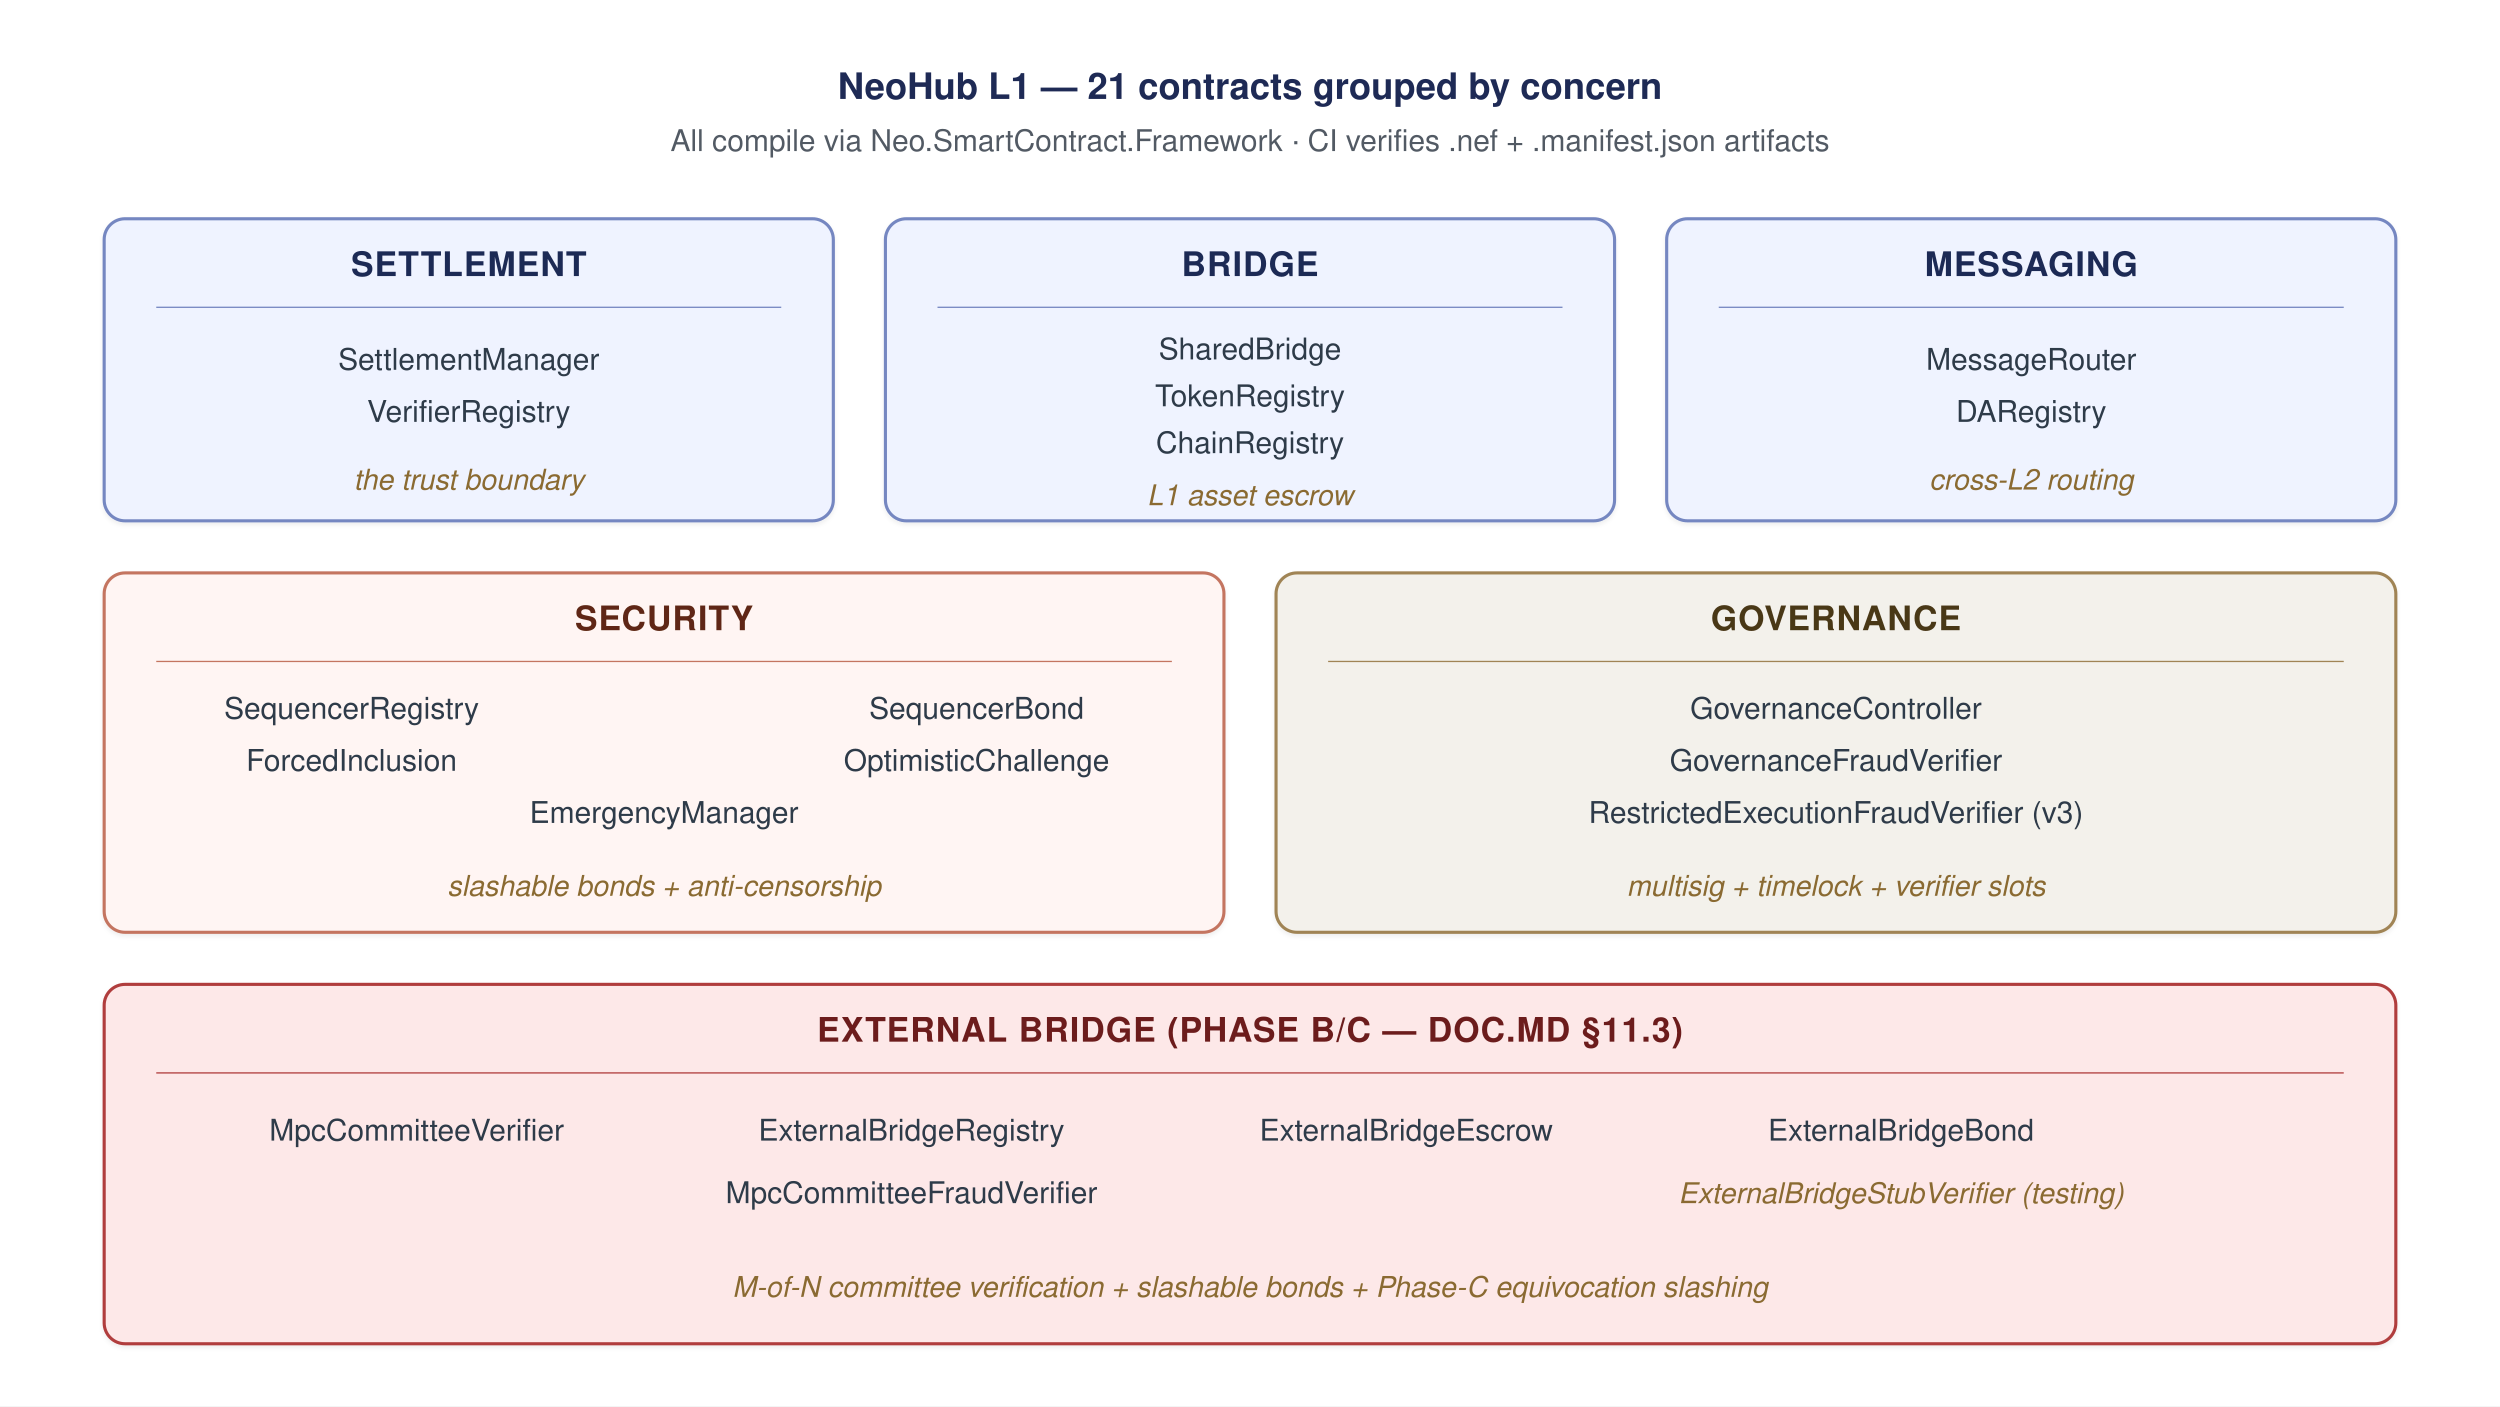
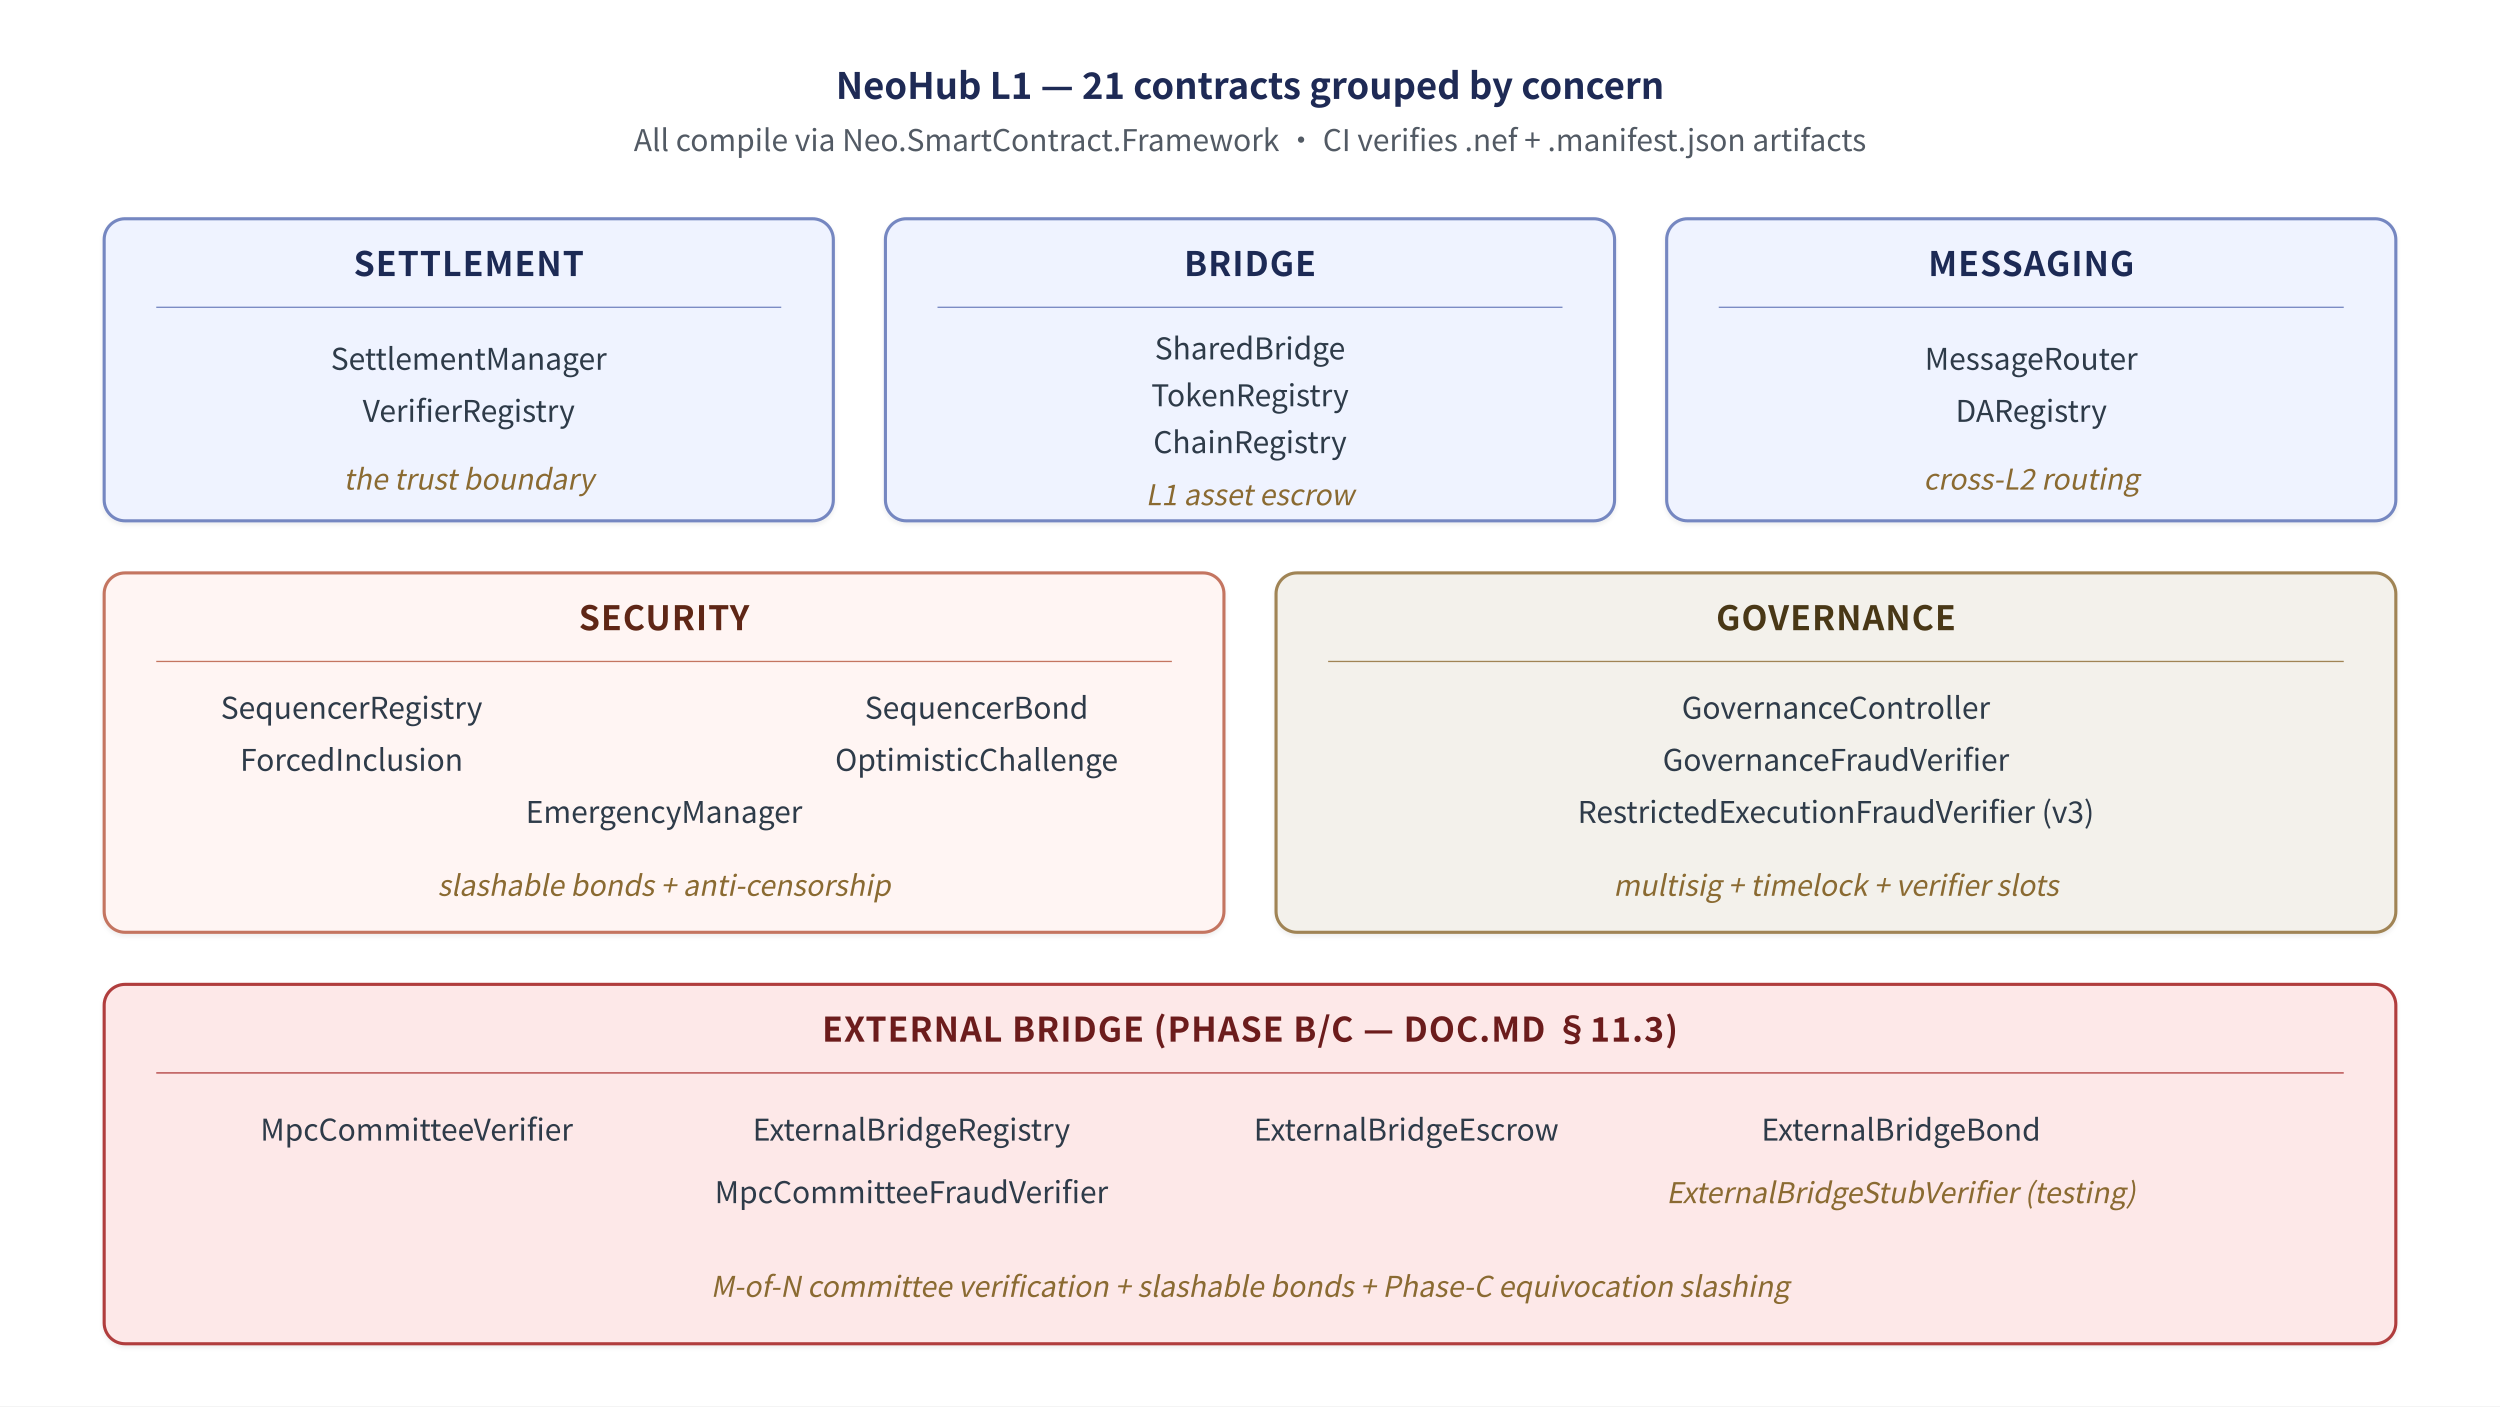
- <svg xmlns="http://www.w3.org/2000/svg" viewBox="0 0 960 540" font-family="-apple-system, BlinkMacSystemFont, 'Segoe UI', Helvetica, Arial, sans-serif" role="img" aria-labelledby="title desc">
+ <svg xmlns="http://www.w3.org/2000/svg" viewBox="0 0 960 540" font-family="'Noto Sans CJK SC', -apple-system, BlinkMacSystemFont, 'Segoe UI', Helvetica, Arial, sans-serif" role="img" aria-labelledby="title desc">
  <defs>
    <filter id="card" x="-2%" y="-3%" width="104%" height="106%">
      <feDropShadow dx="0" dy="1" stdDeviation="0.9" flood-color="#000000" flood-opacity="0.07" />
    </filter>
    <style>
      .grp-title  { font-size: 13px; font-weight: 700; letter-spacing: 0.4px; }
      .item       { font-size: 11.5px; fill: #2d3a48; }
      .item-stub  { font-size: 11px; fill: #8a6a30; font-style: italic; }
      .header     { font-size: 14px; font-weight: 700; }
      .subheader  { font-size: 11.5px; fill: #525a64; }
    </style>
  </defs>
  <rect width="960" height="540" fill="#ffffff" />
  <text x="480" y="38" text-anchor="middle" class="header" fill="#1e2a55">NeoHub L1 — 21 contracts grouped by concern</text>
  <text x="480" y="58" text-anchor="middle" class="subheader">All compile via Neo.SmartContract.Framework · CI verifies .nef + .manifest.json artifacts</text>
  <g filter="url(#card)">
    <rect x="40" y="84" width="280" height="116" rx="8" ry="8" fill="#eff3ff" stroke="#7587c1" stroke-width="1.2" />
    <text x="180" y="106" text-anchor="middle" class="grp-title" fill="#1e2a55">SETTLEMENT</text>
    <line x1="60" y1="118" x2="300" y2="118" stroke="#7587c1" stroke-width="0.5" />
    <text x="180" y="142" text-anchor="middle" class="item">SettlementManager</text>
    <text x="180" y="162" text-anchor="middle" class="item">VerifierRegistry</text>
    <text x="180" y="188" text-anchor="middle" class="item-stub">the trust boundary</text>
  </g>
  <g filter="url(#card)">
    <rect x="340" y="84" width="280" height="116" rx="8" ry="8" fill="#eff3ff" stroke="#7587c1" stroke-width="1.2" />
    <text x="480" y="106" text-anchor="middle" class="grp-title" fill="#1e2a55">BRIDGE</text>
    <line x1="360" y1="118" x2="600" y2="118" stroke="#7587c1" stroke-width="0.5" />
    <text x="480" y="138" text-anchor="middle" class="item">SharedBridge</text>
    <text x="480" y="156" text-anchor="middle" class="item">TokenRegistry</text>
    <text x="480" y="174" text-anchor="middle" class="item">ChainRegistry</text>
    <text x="480" y="194" text-anchor="middle" class="item-stub">L1 asset escrow</text>
  </g>
  <g filter="url(#card)">
    <rect x="640" y="84" width="280" height="116" rx="8" ry="8" fill="#eff3ff" stroke="#7587c1" stroke-width="1.2" />
    <text x="780" y="106" text-anchor="middle" class="grp-title" fill="#1e2a55">MESSAGING</text>
    <line x1="660" y1="118" x2="900" y2="118" stroke="#7587c1" stroke-width="0.5" />
    <text x="780" y="142" text-anchor="middle" class="item">MessageRouter</text>
    <text x="780" y="162" text-anchor="middle" class="item">DARegistry</text>
    <text x="780" y="188" text-anchor="middle" class="item-stub">cross-L2 routing</text>
  </g>
  <g filter="url(#card)">
    <rect x="40" y="220" width="430" height="138" rx="8" ry="8" fill="#fff5f3" stroke="#c47461" stroke-width="1.2" />
    <text x="255" y="242" text-anchor="middle" class="grp-title" fill="#5e2814">SECURITY</text>
    <line x1="60" y1="254" x2="450" y2="254" stroke="#c47461" stroke-width="0.5" />
    <text x="135" y="276" text-anchor="middle" class="item">SequencerRegistry</text>
    <text x="375" y="276" text-anchor="middle" class="item">SequencerBond</text>
    <text x="135" y="296" text-anchor="middle" class="item">ForcedInclusion</text>
    <text x="375" y="296" text-anchor="middle" class="item">OptimisticChallenge</text>
    <text x="255" y="316" text-anchor="middle" class="item">EmergencyManager</text>
    <text x="255" y="344" text-anchor="middle" class="item-stub" fill="#8a4a30">slashable bonds + anti-censorship</text>
  </g>
  <g filter="url(#card)">
    <rect x="490" y="220" width="430" height="138" rx="8" ry="8" fill="#f3f1eb" stroke="#a08454" stroke-width="1.2" />
    <text x="705" y="242" text-anchor="middle" class="grp-title" fill="#4a3818">GOVERNANCE</text>
    <line x1="510" y1="254" x2="900" y2="254" stroke="#a08454" stroke-width="0.5" />
    <text x="705" y="276" text-anchor="middle" class="item">GovernanceController</text>
    <text x="705" y="296" text-anchor="middle" class="item">GovernanceFraudVerifier</text>
    <text x="705" y="316" text-anchor="middle" class="item">RestrictedExecutionFraudVerifier (v3)</text>
    <text x="705" y="344" text-anchor="middle" class="item-stub" fill="#7a5828">multisig + timelock + verifier slots</text>
  </g>
  <g filter="url(#card)">
    <rect x="40" y="378" width="880" height="138" rx="8" ry="8" fill="#fde8e8" stroke="#b03d3d" stroke-width="1.2" />
    <text x="480" y="400" text-anchor="middle" class="grp-title" fill="#6c1e1e">EXTERNAL BRIDGE (PHASE B/C — DOC.MD §11.3)</text>
    <line x1="60" y1="412" x2="900" y2="412" stroke="#b03d3d" stroke-width="0.5" />
    <text x="160" y="438" text-anchor="middle" class="item">MpcCommitteeVerifier</text>
    <text x="350" y="438" text-anchor="middle" class="item">ExternalBridgeRegistry</text>
    <text x="540" y="438" text-anchor="middle" class="item">ExternalBridgeEscrow</text>
    <text x="730" y="438" text-anchor="middle" class="item">ExternalBridgeBond</text>
    <text x="350" y="462" text-anchor="middle" class="item">MpcCommitteeFraudVerifier</text>
    <text x="730" y="462" text-anchor="middle" class="item-stub">ExternalBridgeStubVerifier (testing)</text>
    <text x="480" y="498" text-anchor="middle" class="item-stub" fill="#8a2828">M-of-N committee verification + slashable bonds + Phase-C equivocation slashing</text>
  </g>
</svg>
